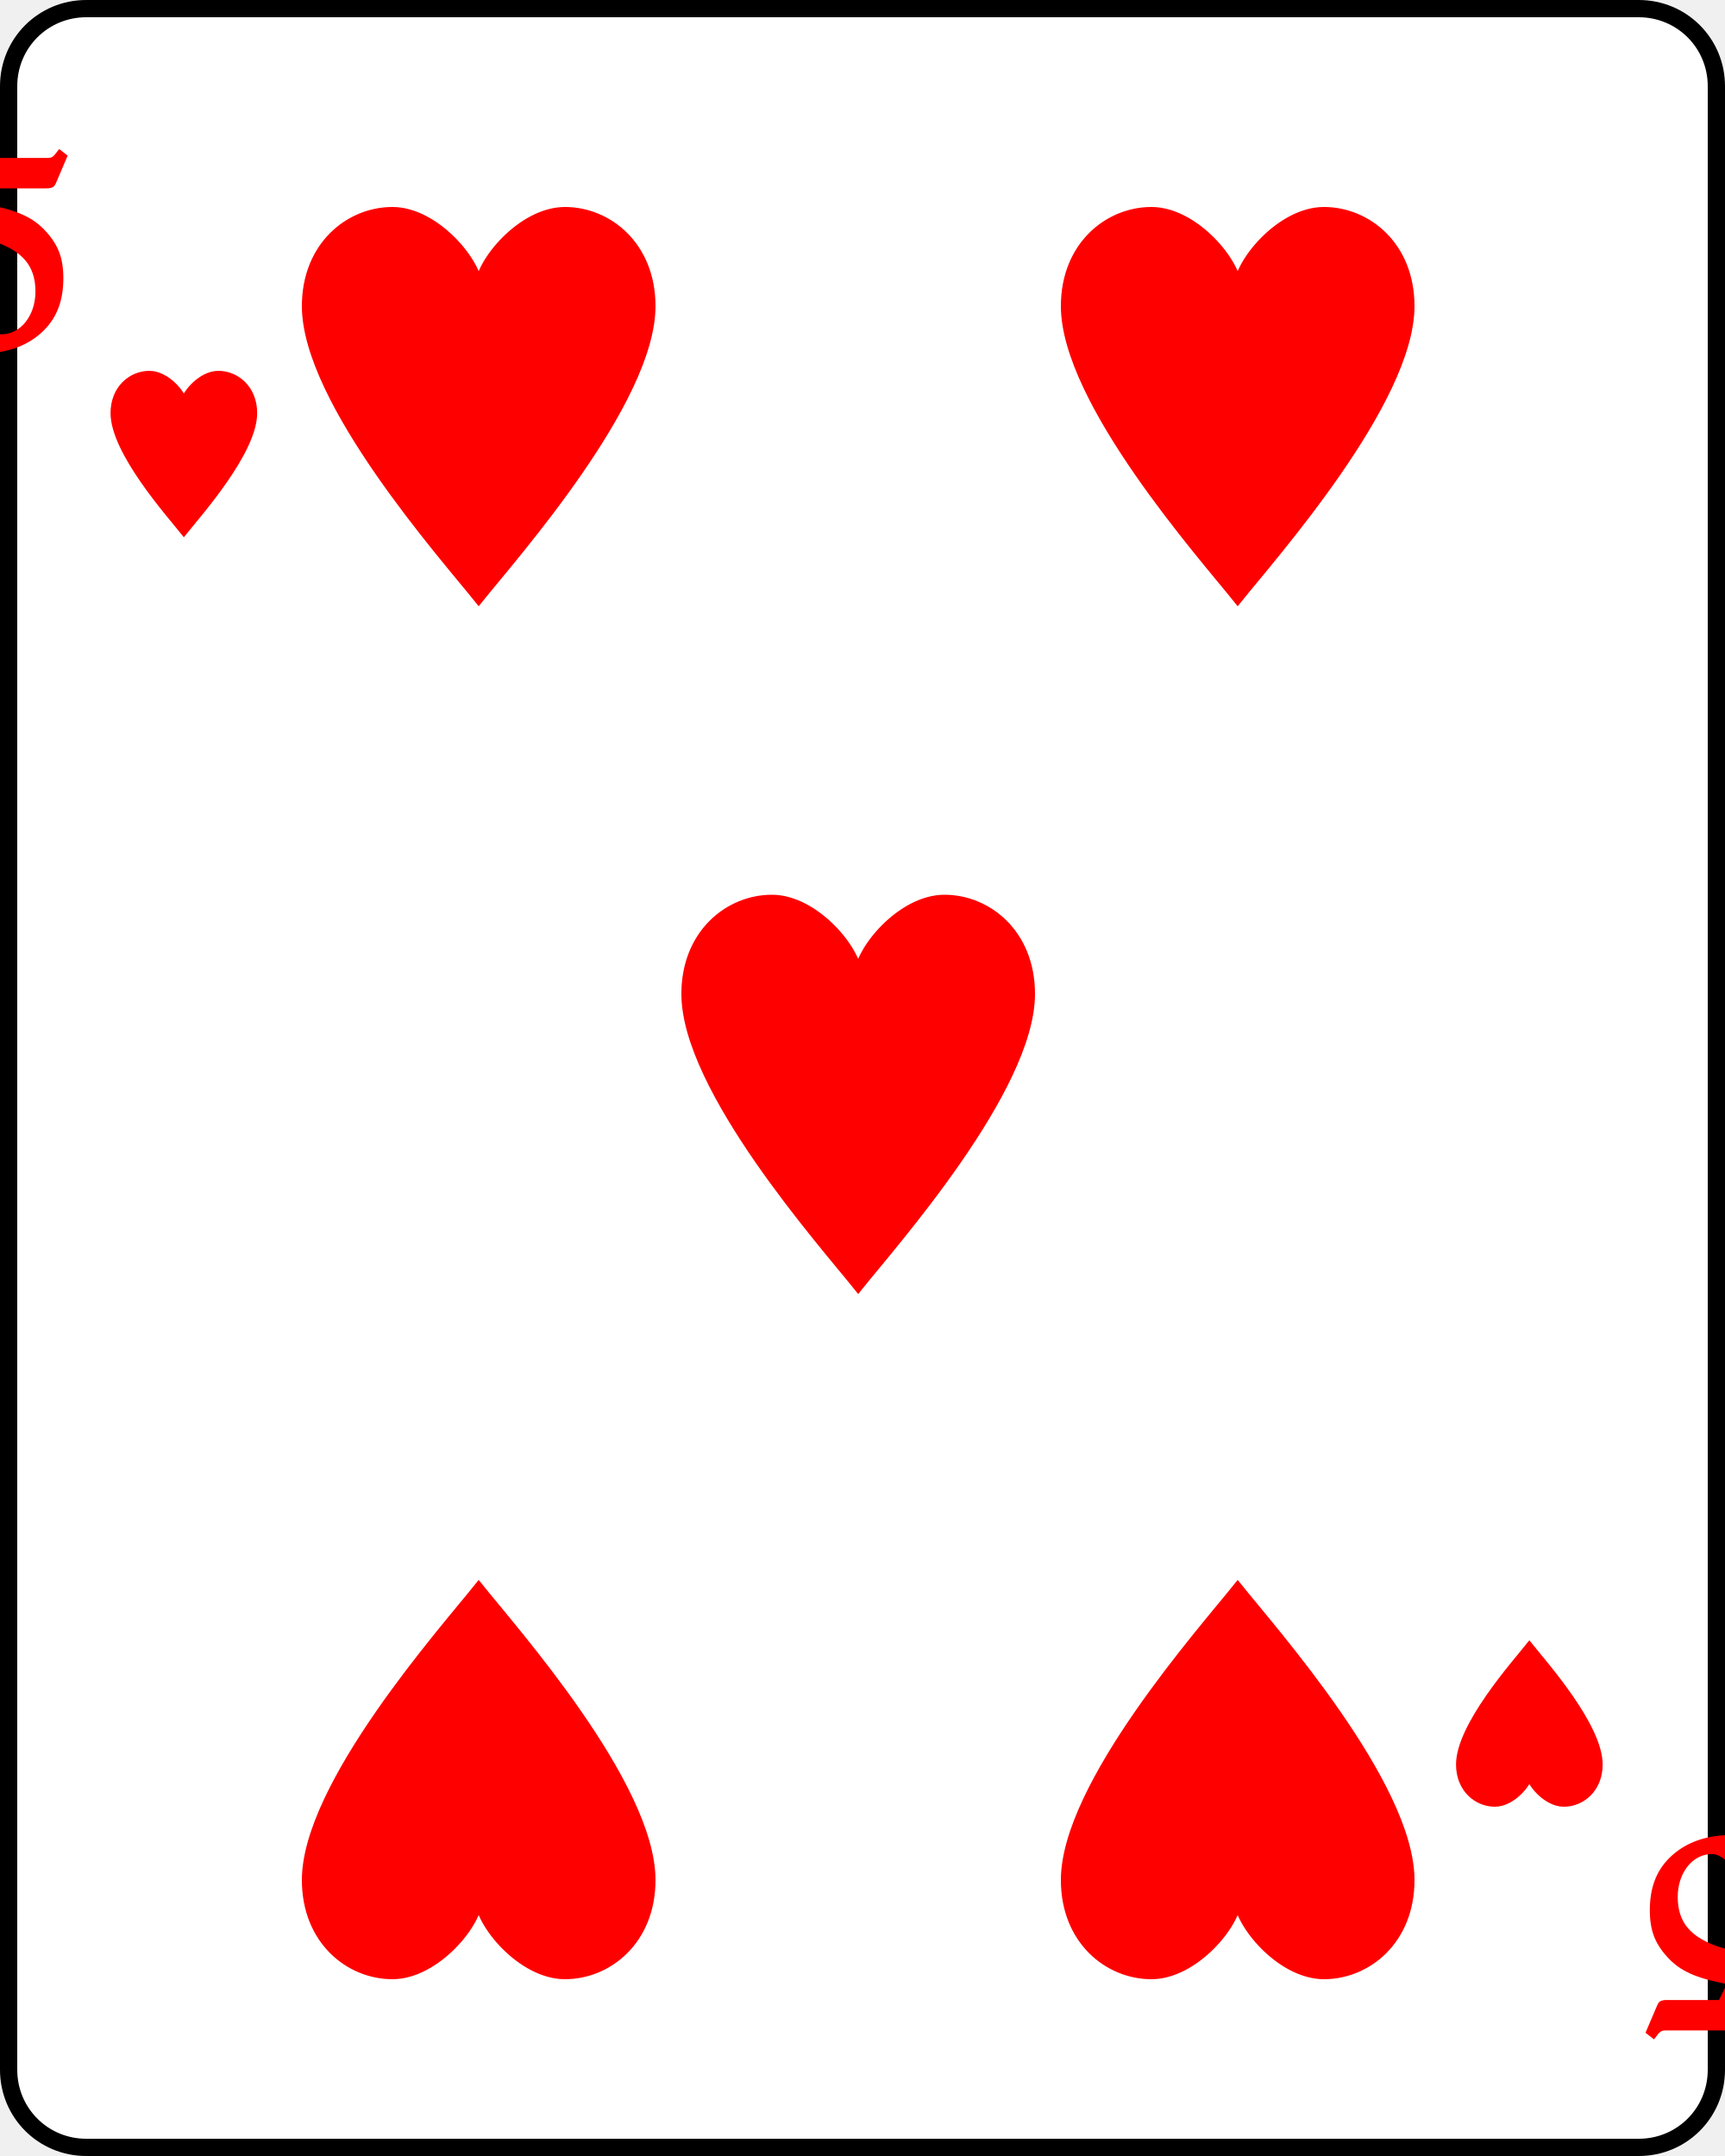
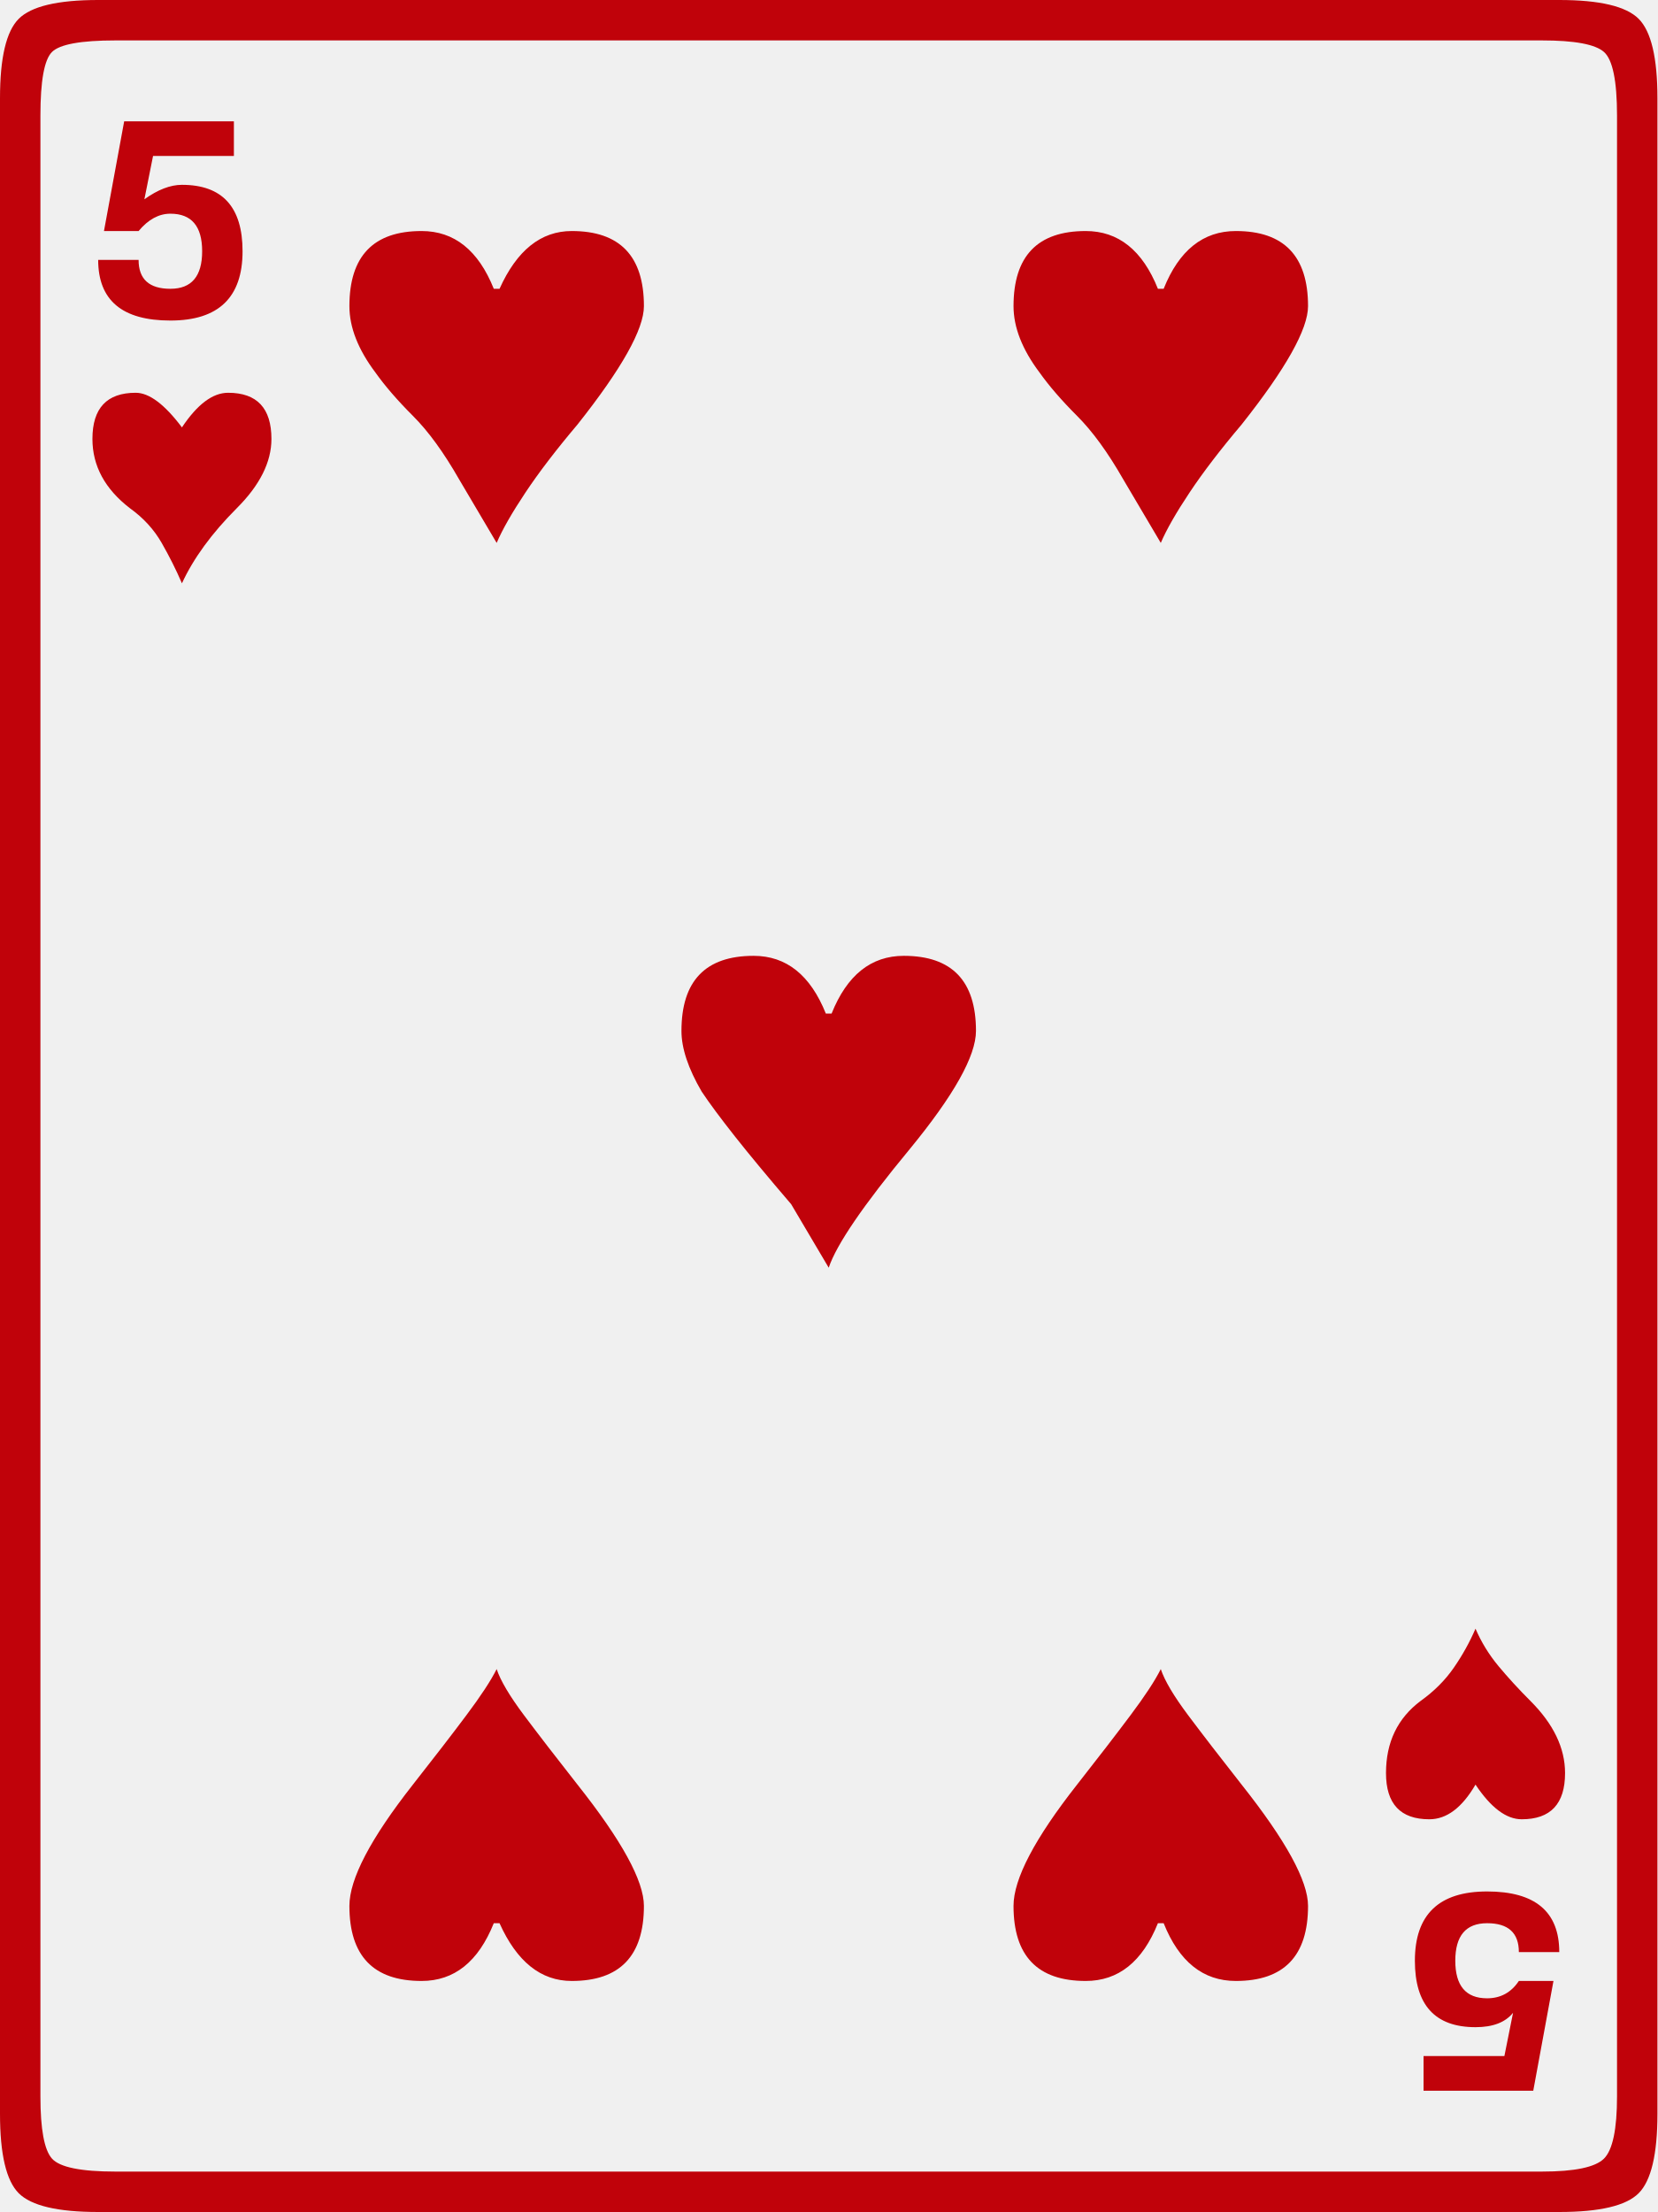
- <svg xmlns="http://www.w3.org/2000/svg" width="200" height="250" id="svg2" version="1.0">
-   <defs id="defs4" />
-   <g id="layer1">
-     <path style="fill:#ffffff;fill-opacity:1;fill-rule:evenodd;stroke:#000000;stroke-width:2;stroke-linecap:butt;stroke-linejoin:miter;stroke-opacity:1;stroke-miterlimit:4;stroke-dasharray:none" d="M 199,10 C 199,5 195,1 190,1 L 10,1 C 5,1 1,5 1,10 L 1,240 C 1,245 5,249 10,249 L 190,249 C 195,249 199,245 199,240 L 199,10 z " id="path3229" />
-     <text xml:space="preserve" style="font-size:32px;font-style:normal;font-variant:normal;font-weight:normal;font-stretch:normal;text-align:center;line-height:125%;writing-mode:lr-tb;text-anchor:middle;fill:#ff0000;fill-opacity:1;stroke:#ff0000;stroke-width:1px;stroke-linecap:butt;stroke-linejoin:miter;stroke-opacity:1;font-family:Nimbus Roman No9 L" x="21.22" y="40" id="text3225">
-       <tspan id="tspan3227" x="21.22" y="40" style="font-size:32px;font-style:normal;font-variant:normal;font-weight:normal;font-stretch:normal;text-align:center;line-height:125%;writing-mode:lr-tb;text-anchor:middle;fill:#ff0000;fill-opacity:1;stroke:#ff0000;stroke-opacity:1;font-family:Nimbus Roman No9 L">5</tspan>
-     </text>
-     <path style="fill:#ff0000;fill-opacity:1;fill-rule:evenodd;stroke:#ff0000;stroke-width:1px;stroke-linecap:butt;stroke-linejoin:miter;stroke-opacity:1" d="M 177.315,205.4 C 177.315,206.6 175.315,209 173.315,209 C 171.315,209 169.315,207.4 169.315,204.6 C 169.315,200.2 175.715,193 177.315,191 C 178.916,193 185.315,200.2 185.315,204.6 C 185.315,207.4 183.315,209 181.315,209 C 179.306,209 177.315,206.6 177.315,205.4 z " id="path3314" />
-     <path style="fill:#ff0000;fill-opacity:1;fill-rule:evenodd;stroke:#ff0000;stroke-width:1px;stroke-linecap:butt;stroke-linejoin:miter;stroke-opacity:1" d="M 21.316,47.1 C 21.316,45.9 19.316,43.5 17.316,43.5 C 15.316,43.5 13.316,45.1 13.316,47.9 C 13.316,52.3 19.715,59.5 21.316,61.5 C 22.916,59.5 29.316,52.3 29.316,47.9 C 29.316,45.1 27.316,43.5 25.316,43.5 C 23.306,43.5 21.316,45.9 21.316,47.1 z " id="path3316" />
-     <path style="fill:#ff0000;fill-opacity:1;fill-rule:evenodd;stroke:#ff0000;stroke-width:1px;stroke-linecap:butt;stroke-linejoin:miter;stroke-opacity:1" d="M 55.5,33.5 C 55.5,30.5 50.5,24.5 45.5,24.5 C 40.5,24.5 35.5,28.5 35.5,35.5 C 35.5,46.5 51.5,64.5 55.5,69.5 C 59.5,64.5 75.5,46.5 75.5,35.5 C 75.5,28.5 70.5,24.5 65.5,24.5 C 60.475,24.5 55.5,30.5 55.5,33.5 z " id="path3386" />
-     <path style="fill:#ff0000;fill-opacity:1;fill-rule:evenodd;stroke:#ff0000;stroke-width:1px;stroke-linecap:butt;stroke-linejoin:miter;stroke-opacity:1" d="M 143.5,33.5 C 143.5,30.5 138.5,24.5 133.5,24.5 C 128.5,24.5 123.5,28.5 123.5,35.5 C 123.5,46.5 139.5,64.5 143.5,69.5 C 147.5,64.5 163.5,46.5 163.5,35.5 C 163.5,28.5 158.5,24.5 153.5,24.5 C 148.475,24.5 143.5,30.5 143.5,33.5 z " id="path3388" />
-     <path style="fill:#ff0000;fill-opacity:1;fill-rule:evenodd;stroke:#ff0000;stroke-width:1px;stroke-linecap:butt;stroke-linejoin:miter;stroke-opacity:1" d="M 143.5,220 C 143.5,223 138.5,229 133.5,229 C 128.5,229 123.5,225 123.5,218 C 123.5,207 139.5,189 143.5,184 C 147.5,189 163.5,207 163.5,218 C 163.5,225 158.5,229 153.5,229 C 148.475,229 143.5,223 143.5,220 z " id="path3390" />
-     <path style="fill:#ff0000;fill-opacity:1;fill-rule:evenodd;stroke:#ff0000;stroke-width:1px;stroke-linecap:butt;stroke-linejoin:miter;stroke-opacity:1" d="M 55.5,220 C 55.5,223 50.5,229 45.5,229 C 40.5,229 35.5,225 35.5,218 C 35.5,207 51.5,189 55.5,184 C 59.5,189 75.5,207 75.5,218 C 75.5,225 70.5,229 65.5,229 C 60.475,229 55.5,223 55.5,220 z " id="path3392" />
-     <path style="fill:#ff0000;fill-opacity:1;fill-rule:evenodd;stroke:#ff0000;stroke-width:1px;stroke-linecap:butt;stroke-linejoin:miter;stroke-opacity:1" d="M 99.5,113.25 C 99.5,110.25 94.5,104.25 89.5,104.25 C 84.5,104.25 79.5,108.25 79.5,115.25 C 79.5,126.25 95.5,144.25 99.5,149.25 C 103.5,144.25 119.5,126.25 119.5,115.25 C 119.5,108.25 114.5,104.25 109.5,104.25 C 104.475,104.25 99.5,110.25 99.5,113.25 z " id="path3426" />
-     <text xml:space="preserve" style="font-size:32px;font-style:normal;font-variant:normal;font-weight:normal;font-stretch:normal;text-align:center;line-height:125%;writing-mode:lr-tb;text-anchor:middle;fill:#ff0000;fill-opacity:1;stroke:#ff0000;stroke-width:1px;stroke-linecap:butt;stroke-linejoin:miter;stroke-opacity:1;font-family:Nimbus Roman No9 L" x="-177.411" y="-213.752" id="text3633" transform="scale(-1,-1)">
-       <tspan id="tspan3635" x="-177.411" y="-213.752" style="font-size:32px;font-style:normal;font-variant:normal;font-weight:normal;font-stretch:normal;text-align:center;line-height:125%;writing-mode:lr-tb;text-anchor:middle;fill:#ff0000;fill-opacity:1;stroke:#ff0000;stroke-opacity:1;font-family:Nimbus Roman No9 L">5</tspan>
-     </text>
+ <svg xmlns="http://www.w3.org/2000/svg" xmlns:xlink="http://www.w3.org/1999/xlink" width="495.938pt" height="661.828pt" viewBox="0 0 495.938 661.828" version="1.1" id="svg25885">
+   <defs id="defs25866">
+     <g id="g25861">
+       <symbol overflow="visible" id="glyph0-0">
+         <path style="stroke:none" d="" id="path25849" />
+       </symbol>
+       <symbol overflow="visible" id="glyph0-1">
+         <path style="stroke:none" d="" id="path25852" />
+       </symbol>
+       <symbol overflow="visible" id="glyph1-0">
+         <path style="stroke:none" d="M 82.078,0 V -616.891 H 436.312 V 0 Z M 126.141,-44.062 H 393.125 V -572.828 H 126.141 Z m 0,0" id="path25855" />
+       </symbol>
+       <symbol overflow="visible" id="glyph1-1">
+         <path style="stroke:none" d="M 73.438,0 C 61.344,0 53.418,-1.867 49.672,-5.609 45.93,-9.355 44.062,-17.281 44.062,-29.375 v -603.078 c 0,-12.09 1.867,-20.008 5.609,-23.75 3.746,-3.746 11.672,-5.625 23.766,-5.625 H 510.625 c 12.09,0 20.008,1.879 23.75,5.625 3.746,3.742 5.625,11.66 5.625,23.75 V -29.375 c 0,12.094 -1.879,20.02 -5.625,23.766 C 530.633,-1.867 522.715,0 510.625,0 Z m 5.188,-12.094 h 426.812 c 9.789,0 15.984,-1.297 18.578,-3.891 2.59,-2.59 3.891,-8.785 3.891,-18.578 v -592.703 c 0,-10.363 -1.301,-16.695 -3.891,-19 -2.594,-2.309 -8.789,-3.469 -18.578,-3.469 H 78.625 c -10.367,0 -16.707,1.16 -19.016,3.469 -2.305,2.305 -3.453,8.637 -3.453,19 V -34.562 c 0,9.793 1.148,15.988 3.453,18.578 2.309,2.594 8.648,3.891 19.016,3.891 z m 16.422,-553.828 c -14.406,0 -21.609,-6.047 -21.609,-18.141 h 12.094 c 0,5.762 3.172,8.641 9.516,8.641 6.332,0 9.5,-3.742 9.5,-11.234 0,-7.488 -3.168,-11.234 -9.5,-11.234 -3.461,0 -6.633,1.73 -9.516,5.188 H 75.172 l 6.047,-32.828 h 32.828 v 10.359 H 89.859 l -2.594,12.969 c 4.027,-2.883 7.773,-4.328 11.234,-4.328 12.09,0 18.141,6.629 18.141,19.875 0,13.824 -7.199,20.734 -21.594,20.734 z m 97.625,66.531 -11.234,-19.016 c -4.605,-8.059 -9.215,-14.395 -13.828,-19 -4.605,-4.602 -8.348,-8.926 -11.219,-12.969 -5.188,-6.902 -7.781,-13.523 -7.781,-19.859 0,-14.977 7.195,-22.469 21.594,-22.469 9.789,0 16.992,5.762 21.609,17.281 h 1.719 c 5.184,-11.52 12.391,-17.281 21.609,-17.281 14.395,0 21.594,7.492 21.594,22.469 0,6.906 -6.629,18.715 -19.875,35.422 -6.336,7.492 -11.52,14.262 -15.547,20.312 -4.031,6.043 -6.914,11.082 -8.641,15.109 z m 198.719,0 -11.234,-19.016 c -4.605,-8.059 -9.215,-14.395 -13.828,-19 -4.605,-4.602 -8.348,-8.926 -11.219,-12.969 -5.188,-6.902 -7.781,-13.523 -7.781,-19.859 0,-14.977 7.195,-22.469 21.594,-22.469 9.789,0 16.992,5.762 21.609,17.281 H 392.25 c 4.613,-11.52 11.816,-17.281 21.609,-17.281 14.395,0 21.594,7.492 21.594,22.469 0,6.906 -6.629,18.715 -19.875,35.422 -6.336,7.492 -11.52,14.262 -15.547,20.312 -4.031,6.043 -6.914,11.082 -8.641,15.109 z M 98.5,-487.297 c -1.73,-4.027 -3.754,-8.062 -6.062,-12.094 -2.305,-4.027 -5.473,-7.488 -9.5,-10.375 -7.48,-5.758 -11.219,-12.672 -11.219,-20.734 0,-9.207 4.316,-13.812 12.953,-13.812 4.027,0 8.641,3.457 13.828,10.359 4.602,-6.902 9.207,-10.359 13.812,-10.359 8.645,0 12.969,4.605 12.969,13.812 0,6.918 -3.461,13.832 -10.375,20.734 -7.48,7.492 -12.949,14.98 -16.406,22.469 z m 193.531,204.766 -11.234,-19 c -6.906,-8.059 -12.523,-14.828 -16.844,-20.297 -4.324,-5.477 -7.637,-9.945 -9.938,-13.406 -4.031,-6.902 -6.047,-12.953 -6.047,-18.141 0,-14.977 7.195,-22.469 21.594,-22.469 9.789,0 16.992,5.762 21.609,17.281 h 1.719 c 4.613,-11.52 11.816,-17.281 21.609,-17.281 14.395,0 21.594,7.492 21.594,22.469 0,7.492 -6.629,19.301 -19.875,35.422 -13.824,16.711 -21.887,28.52 -24.188,35.422 z M 471.75,-117.5 c -8.648,0 -12.969,-4.609 -12.969,-13.828 0,-9.215 3.457,-16.414 10.375,-21.594 4.027,-2.883 7.336,-6.195 9.922,-9.938 2.59,-3.746 4.754,-7.641 6.484,-11.672 1.727,4.031 4.031,7.777 6.906,11.234 2.883,3.461 6.055,6.918 9.516,10.375 6.914,6.906 10.375,14.105 10.375,21.594 0,9.219 -4.324,13.828 -12.969,13.828 -4.605,0 -9.215,-3.457 -13.828,-10.375 -4.031,6.918 -8.637,10.375 -13.812,10.375 z m -301.547,48.375 c -14.398,0 -21.594,-7.484 -21.594,-22.453 0,-8.07 6.332,-20.172 19,-36.297 6.34,-8.059 11.672,-14.973 15.984,-20.734 4.32,-5.758 7.348,-10.367 9.078,-13.828 1.152,3.461 3.891,8.07 8.203,13.828 4.32,5.762 9.648,12.676 15.984,20.734 13.246,16.711 19.875,28.809 19.875,36.297 0,14.969 -7.199,22.453 -21.594,22.453 -9.219,0 -16.426,-5.758 -21.609,-17.281 h -1.719 c -4.617,11.523 -11.82,17.281 -21.609,17.281 z m 198.719,0 c -14.398,0 -21.594,-7.484 -21.594,-22.453 0,-8.07 6.336,-20.172 19.016,-36.297 6.332,-8.059 11.656,-14.973 15.969,-20.734 4.32,-5.758 7.348,-10.367 9.078,-13.828 1.152,3.461 3.891,8.07 8.203,13.828 4.32,5.762 9.648,12.676 15.984,20.734 13.246,16.711 19.875,28.809 19.875,36.297 0,14.969 -7.199,22.453 -21.594,22.453 -9.793,0 -16.996,-5.758 -21.609,-17.281 h -1.719 c -4.617,11.523 -11.82,17.281 -21.609,17.281 z m 101.094,32.844 v -10.375 h 24.188 l 2.594,-12.953 c -2.305,2.875 -6.051,4.312 -11.234,4.312 -12.094,0 -18.141,-6.625 -18.141,-19.875 0,-13.82 7.203,-20.734 21.609,-20.734 14.395,0 21.594,6.051 21.594,18.141 h -12.094 c 0,-5.758 -3.168,-8.641 -9.5,-8.641 -6.344,0 -9.516,3.746 -9.516,11.234 0,7.492 3.172,11.234 9.516,11.234 4.027,0 7.195,-1.727 9.5,-5.188 h 10.359 l -6.047,32.844 z m 0,0" id="path25858" />
+       </symbol>
+     </g>
+     <clipPath id="clip1">
+       <path d="M 0,0 H 651.969 V 793.699 H 0 Z m 0,0" id="path25863" />
+     </clipPath>
+   </defs>
+   <g style="fill:#C0020A;fill-opacity:1" id="g25874" transform="translate(-77.8514,-59.36285)">
+     <use xlink:href="#glyph0-1" x="32.513" y="735.392" id="use25872" width="100%" height="100%" />
+   </g>
+   <g style="fill:#C0020A;fill-opacity:1" id="g25878" transform="translate(-77.8514,-59.36285)">
+     <use xlink:href="#glyph0-1" x="324.397" y="735.392" id="use25876" width="100%" height="100%" />
+   </g>
+   <g style="fill:#C0020A;fill-opacity:1" id="g25882" transform="translate(-77.8514,-59.36285)">
+     <use xlink:href="#glyph1-1" x="33.789" y="721.191" id="use25880" width="100%" height="100%" />
  </g>
</svg>
